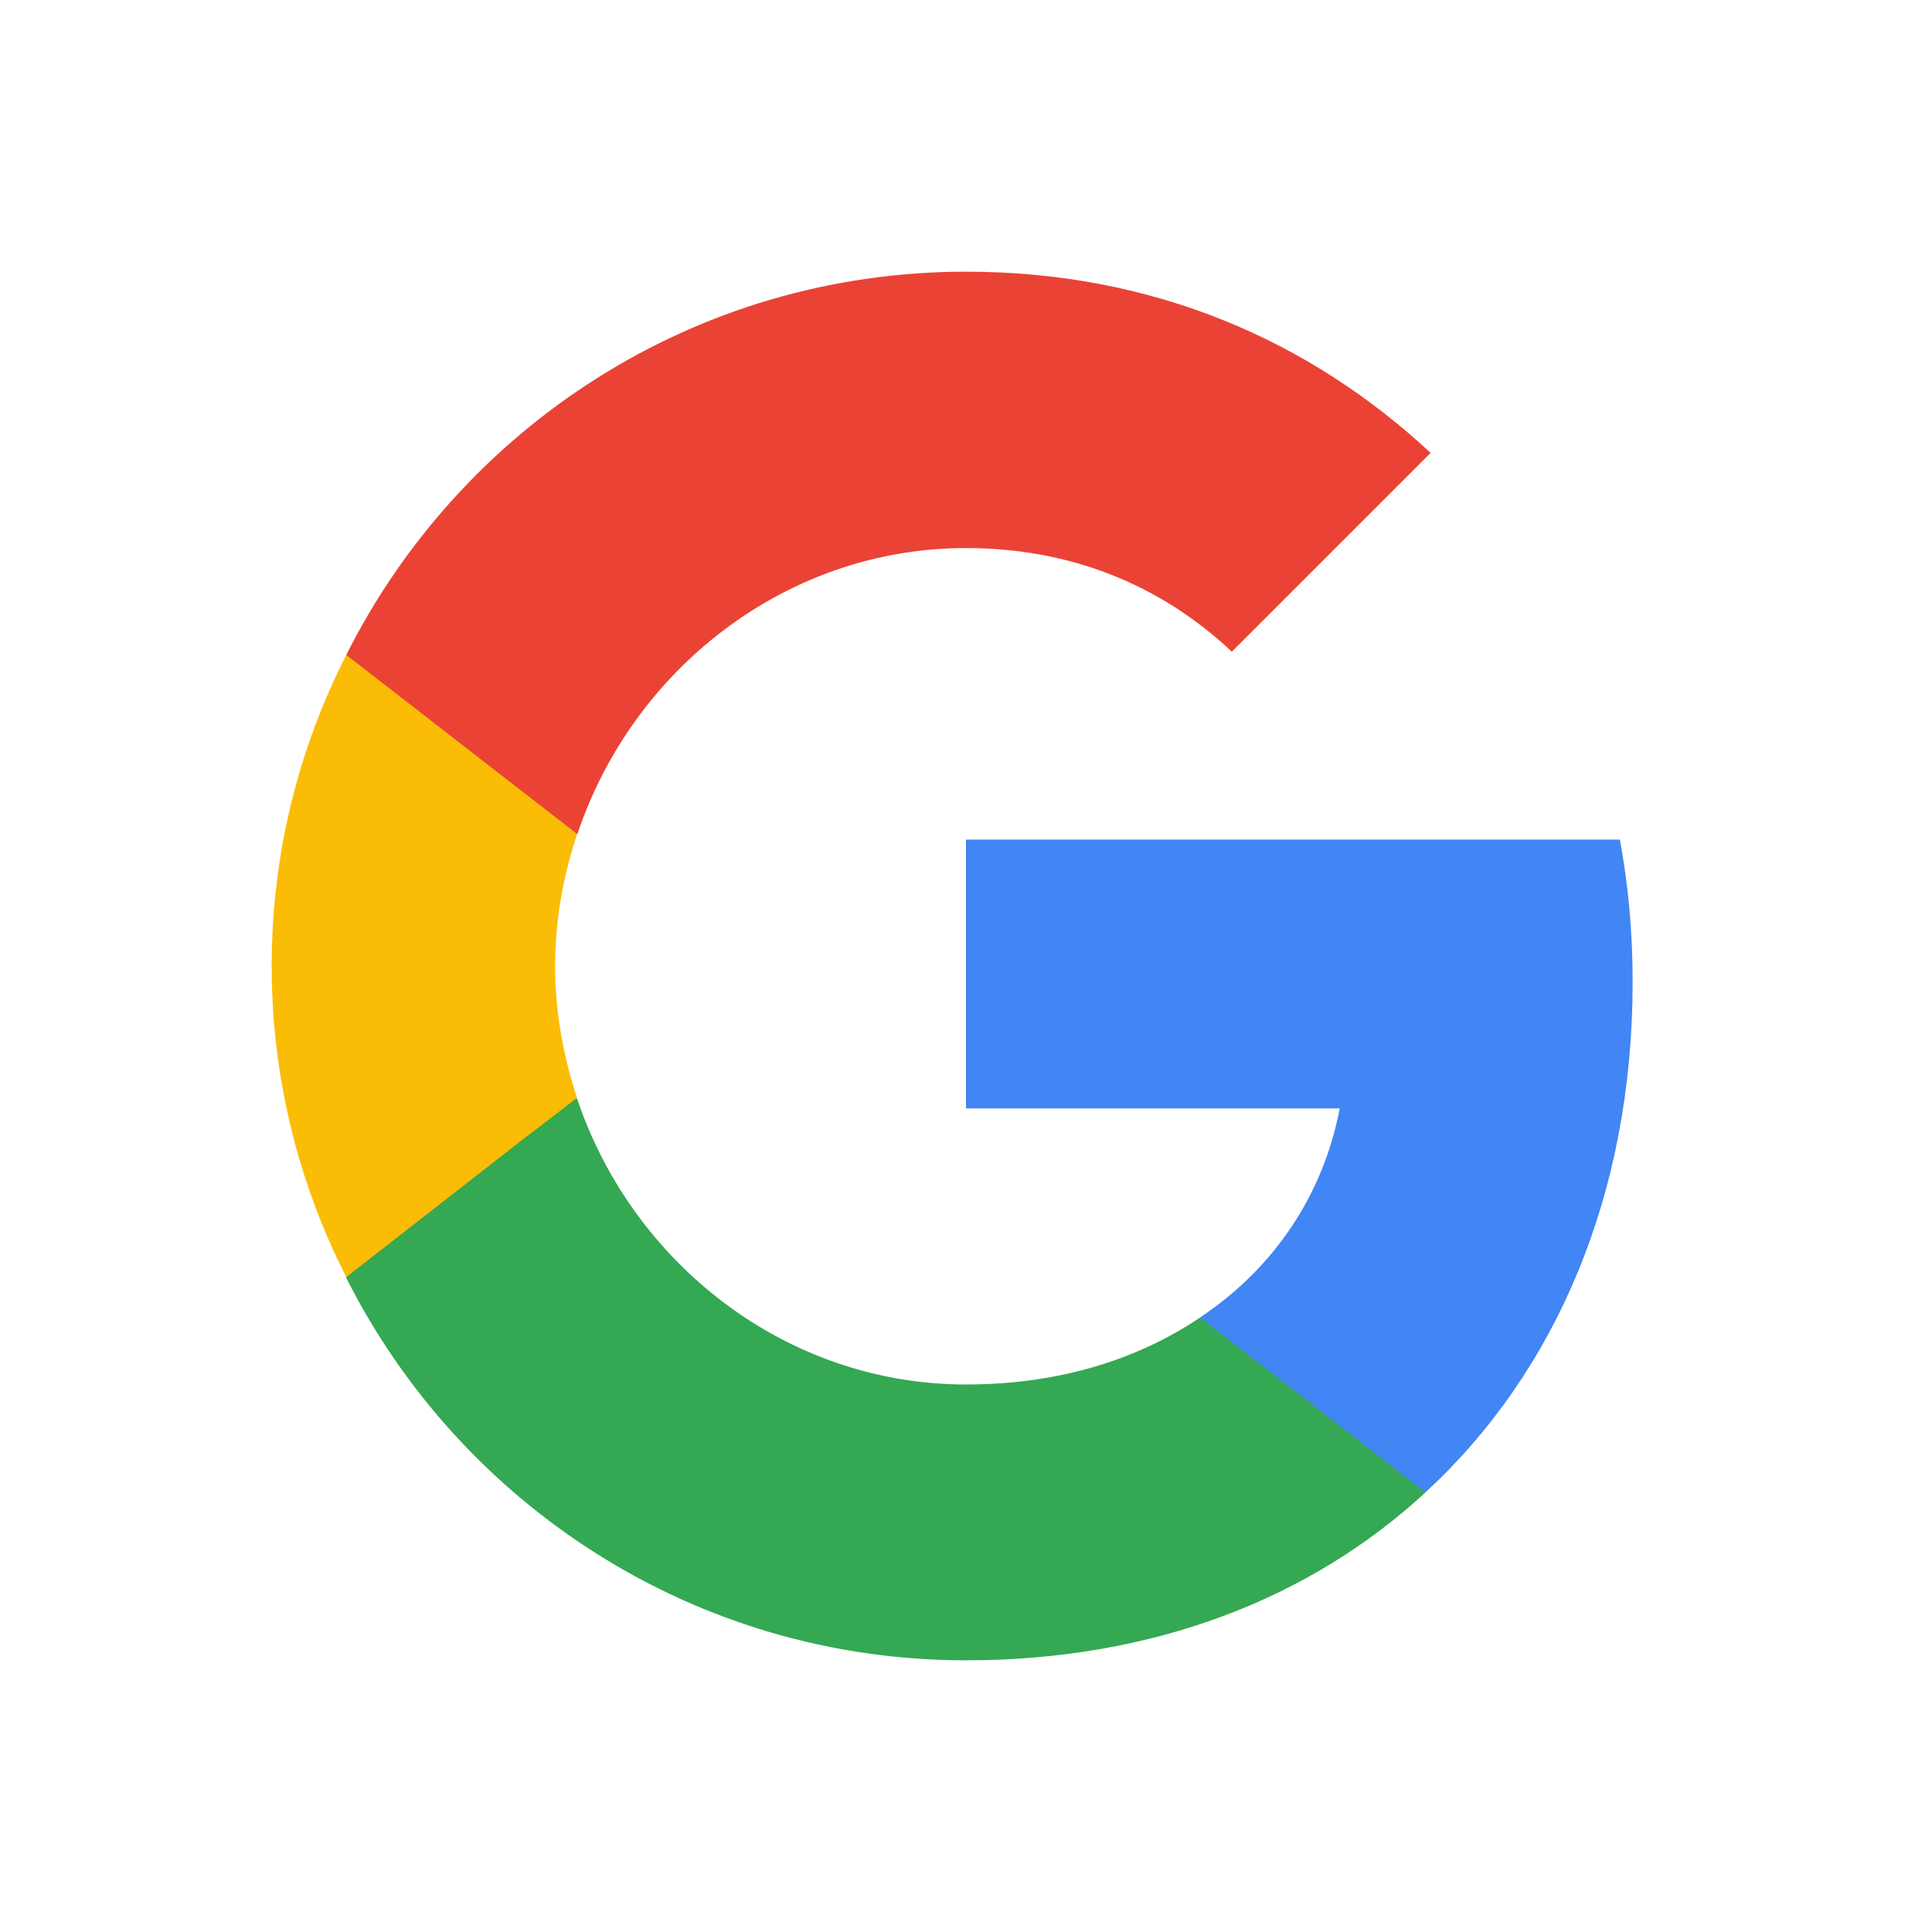
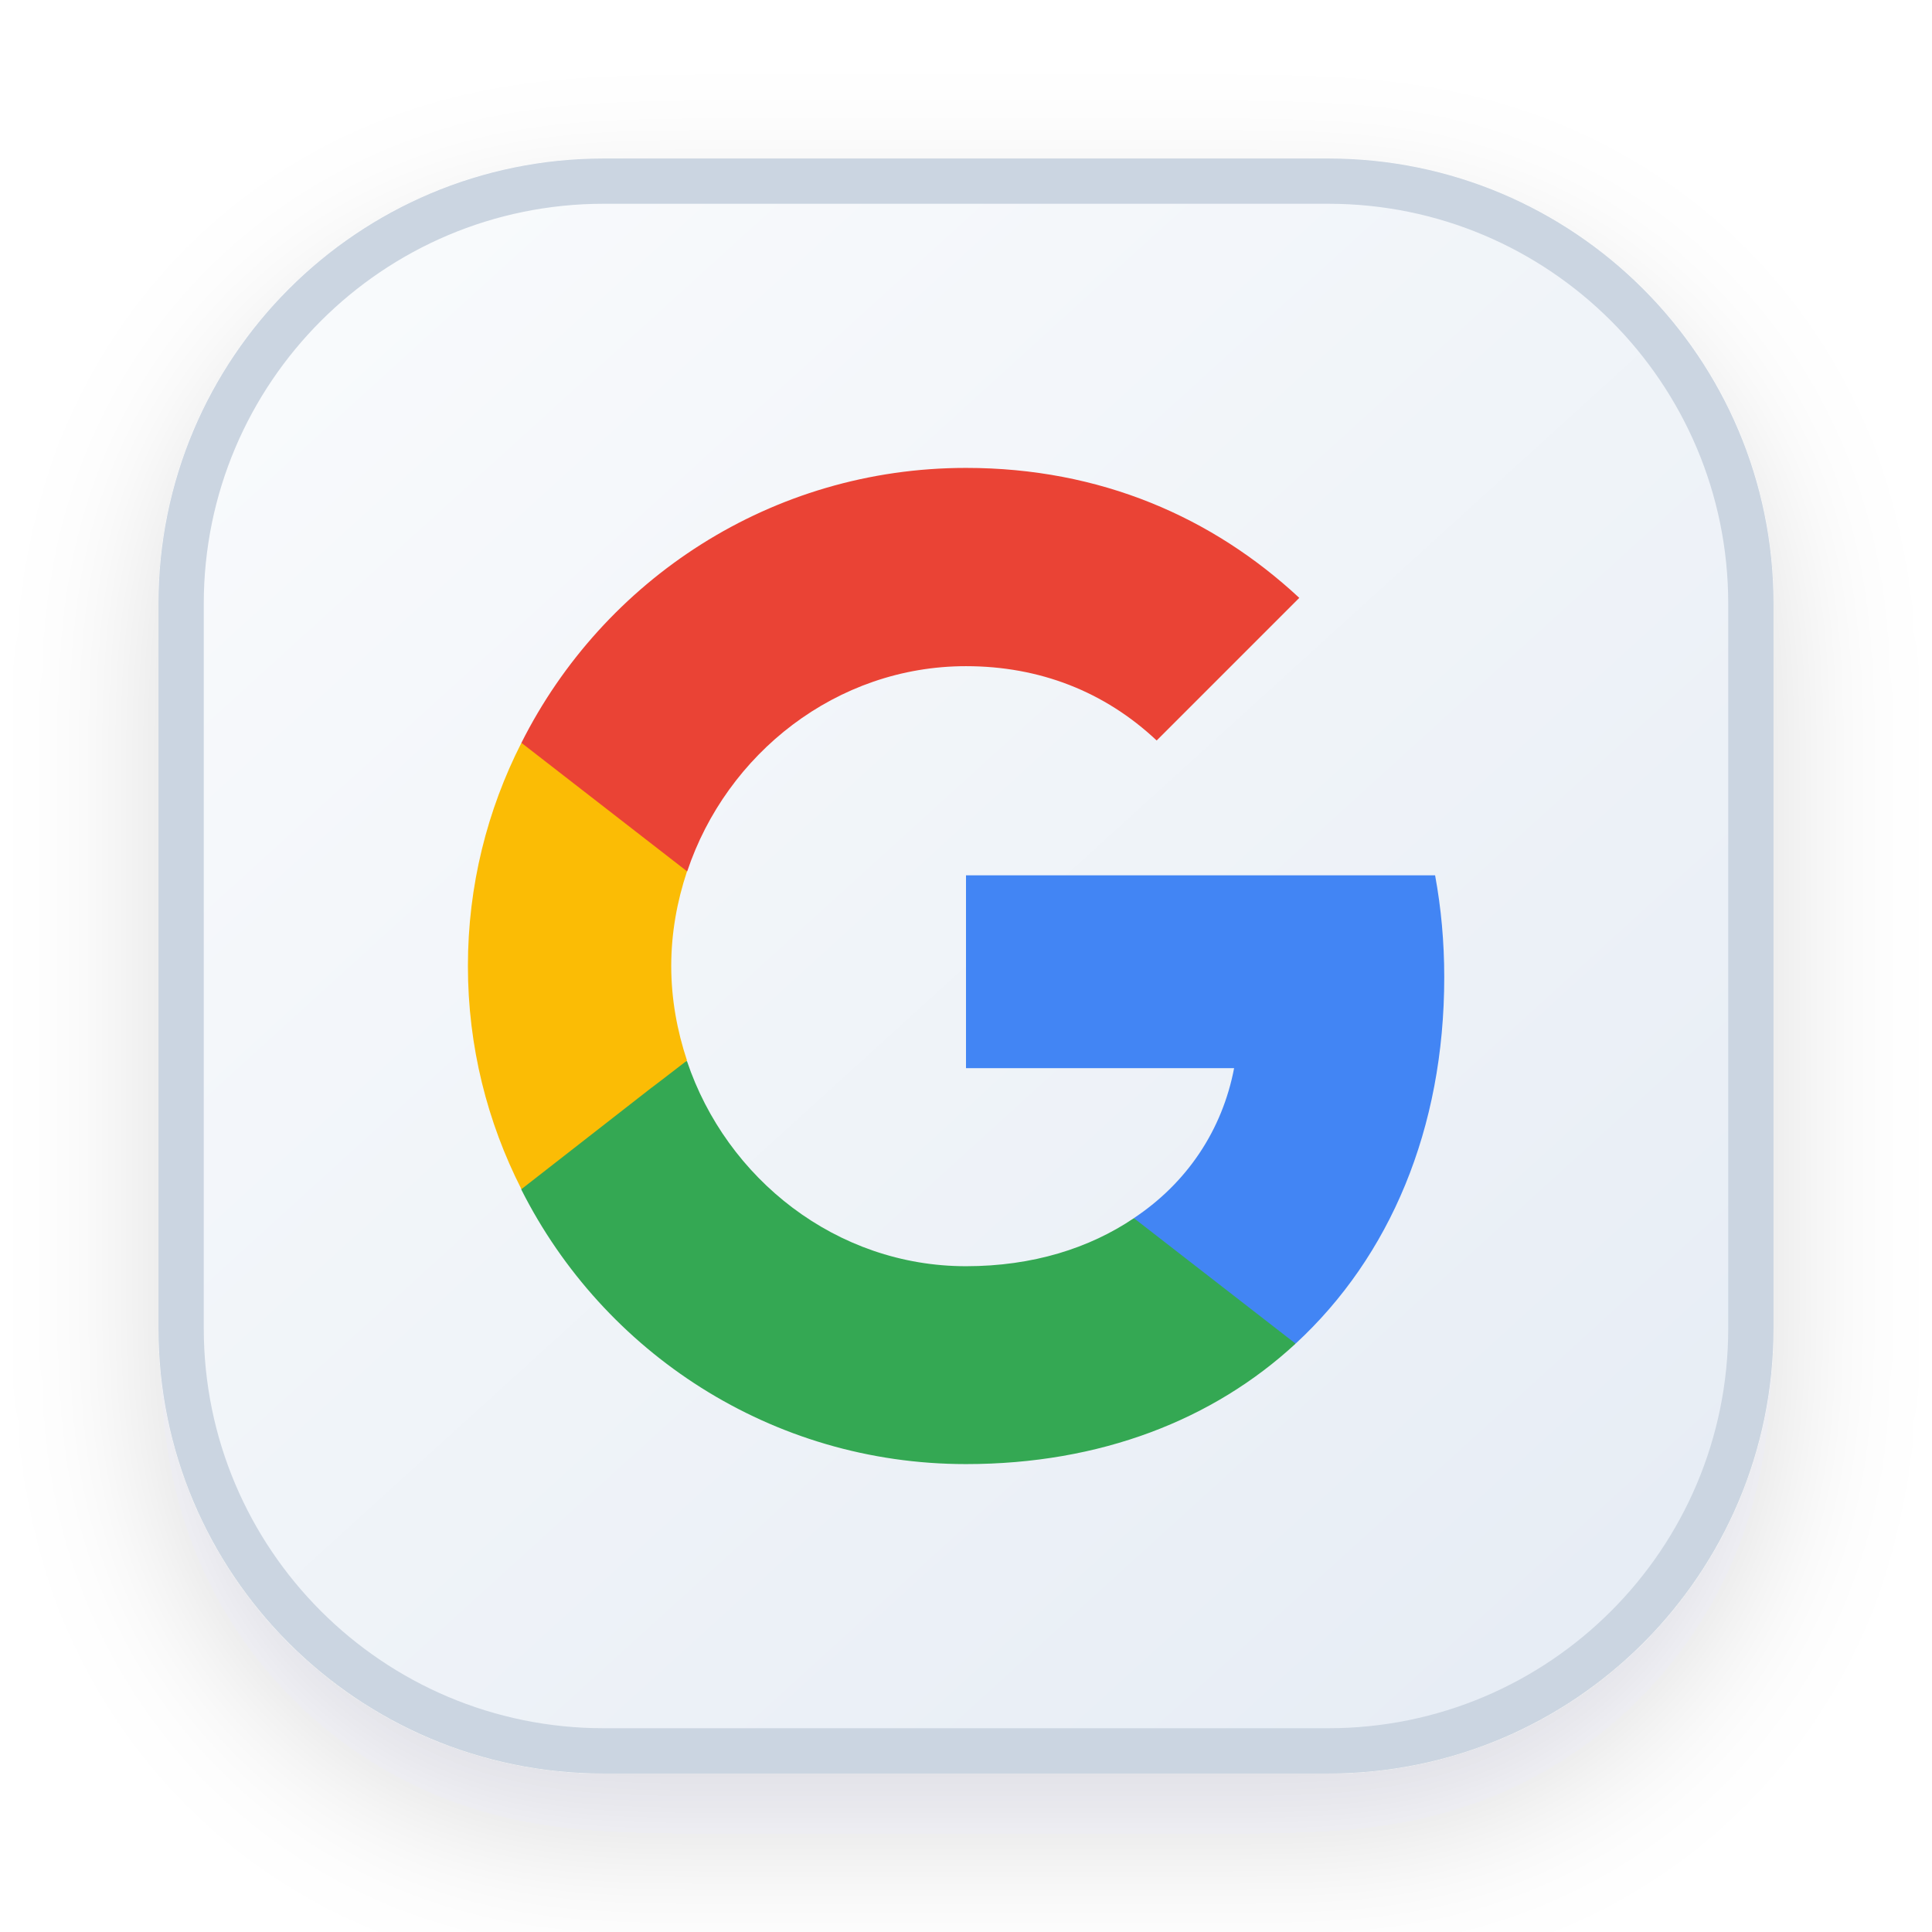
<svg xmlns="http://www.w3.org/2000/svg" viewBox="0 0 64 64" role="img" aria-label="google">
-   <svg x="9" y="9" width="46" height="46" viewBox="0 0 512 512" xml:space="preserve">
+   <defs>
+     <linearGradient id="plate" x1="12" x2="52" y1="10" y2="54" gradientUnits="userSpaceOnUse">
+       <stop offset="0%" stop-color="#f8fafc" />
+       <stop offset="100%" stop-color="#e7edf5" />
+     </linearGradient>
+     <filter id="shadow" x="-20%" y="-20%" width="140%" height="140%">
+       <feDropShadow dx="0" dy="2" stdDeviation="2.4" flood-color="#0f172a" flood-opacity="0.14" />
+     </filter>
+   </defs>
+   <g filter="url(#shadow)">
+     <rect x="6" y="6" width="52" height="52" rx="14" fill="url(#plate)" stroke="#cbd5e1" stroke-width="1.5" />
+   </g>
+   <svg x="15.5" y="15.5" width="33" height="33" viewBox="0 0 512 512" xml:space="preserve">
    <path d="M501.8 261.8c0-18.2-1.6-35.6-4.7-52.4H256v99.1h137.8c-6.1 31.9-24.2 58.9-51.4 77V450h83.1c48.3-44.6 76.3-110.2 76.3-188.2" style="fill:#4285f4" />
    <path d="M256 512c69.1 0 127.1-22.8 169.4-61.9l-83.1-64.5c-22.8 15.4-51.9 24.7-86.3 24.7-66.6 0-123.1-44.9-143.4-105.4H27.5V371C69.6 454.5 155.9 512 256 512" style="fill:#34a853" />
    <path d="M112.6 304.6c-5.1-15.4-8.1-31.7-8.1-48.6s3-33.3 8.1-48.6v-66.1H27.5C10 175.7 0 214.6 0 256s10 80.3 27.5 114.7L93.8 319c0 .1 18.8-14.4 18.8-14.4" style="fill:#fbbc05" />
    <path d="M256 101.9c37.7 0 71.2 13 98 38.2l73.3-73.3C382.8 25.4 325.1 0 256 0 155.9 0 69.6 57.5 27.5 141.3l85.2 66.1c20.2-60.5 76.7-105.5 143.3-105.5" style="fill:#ea4335" />
    <path d="M0 0h512v512H0z" style="fill:none" />
  </svg>
</svg>
